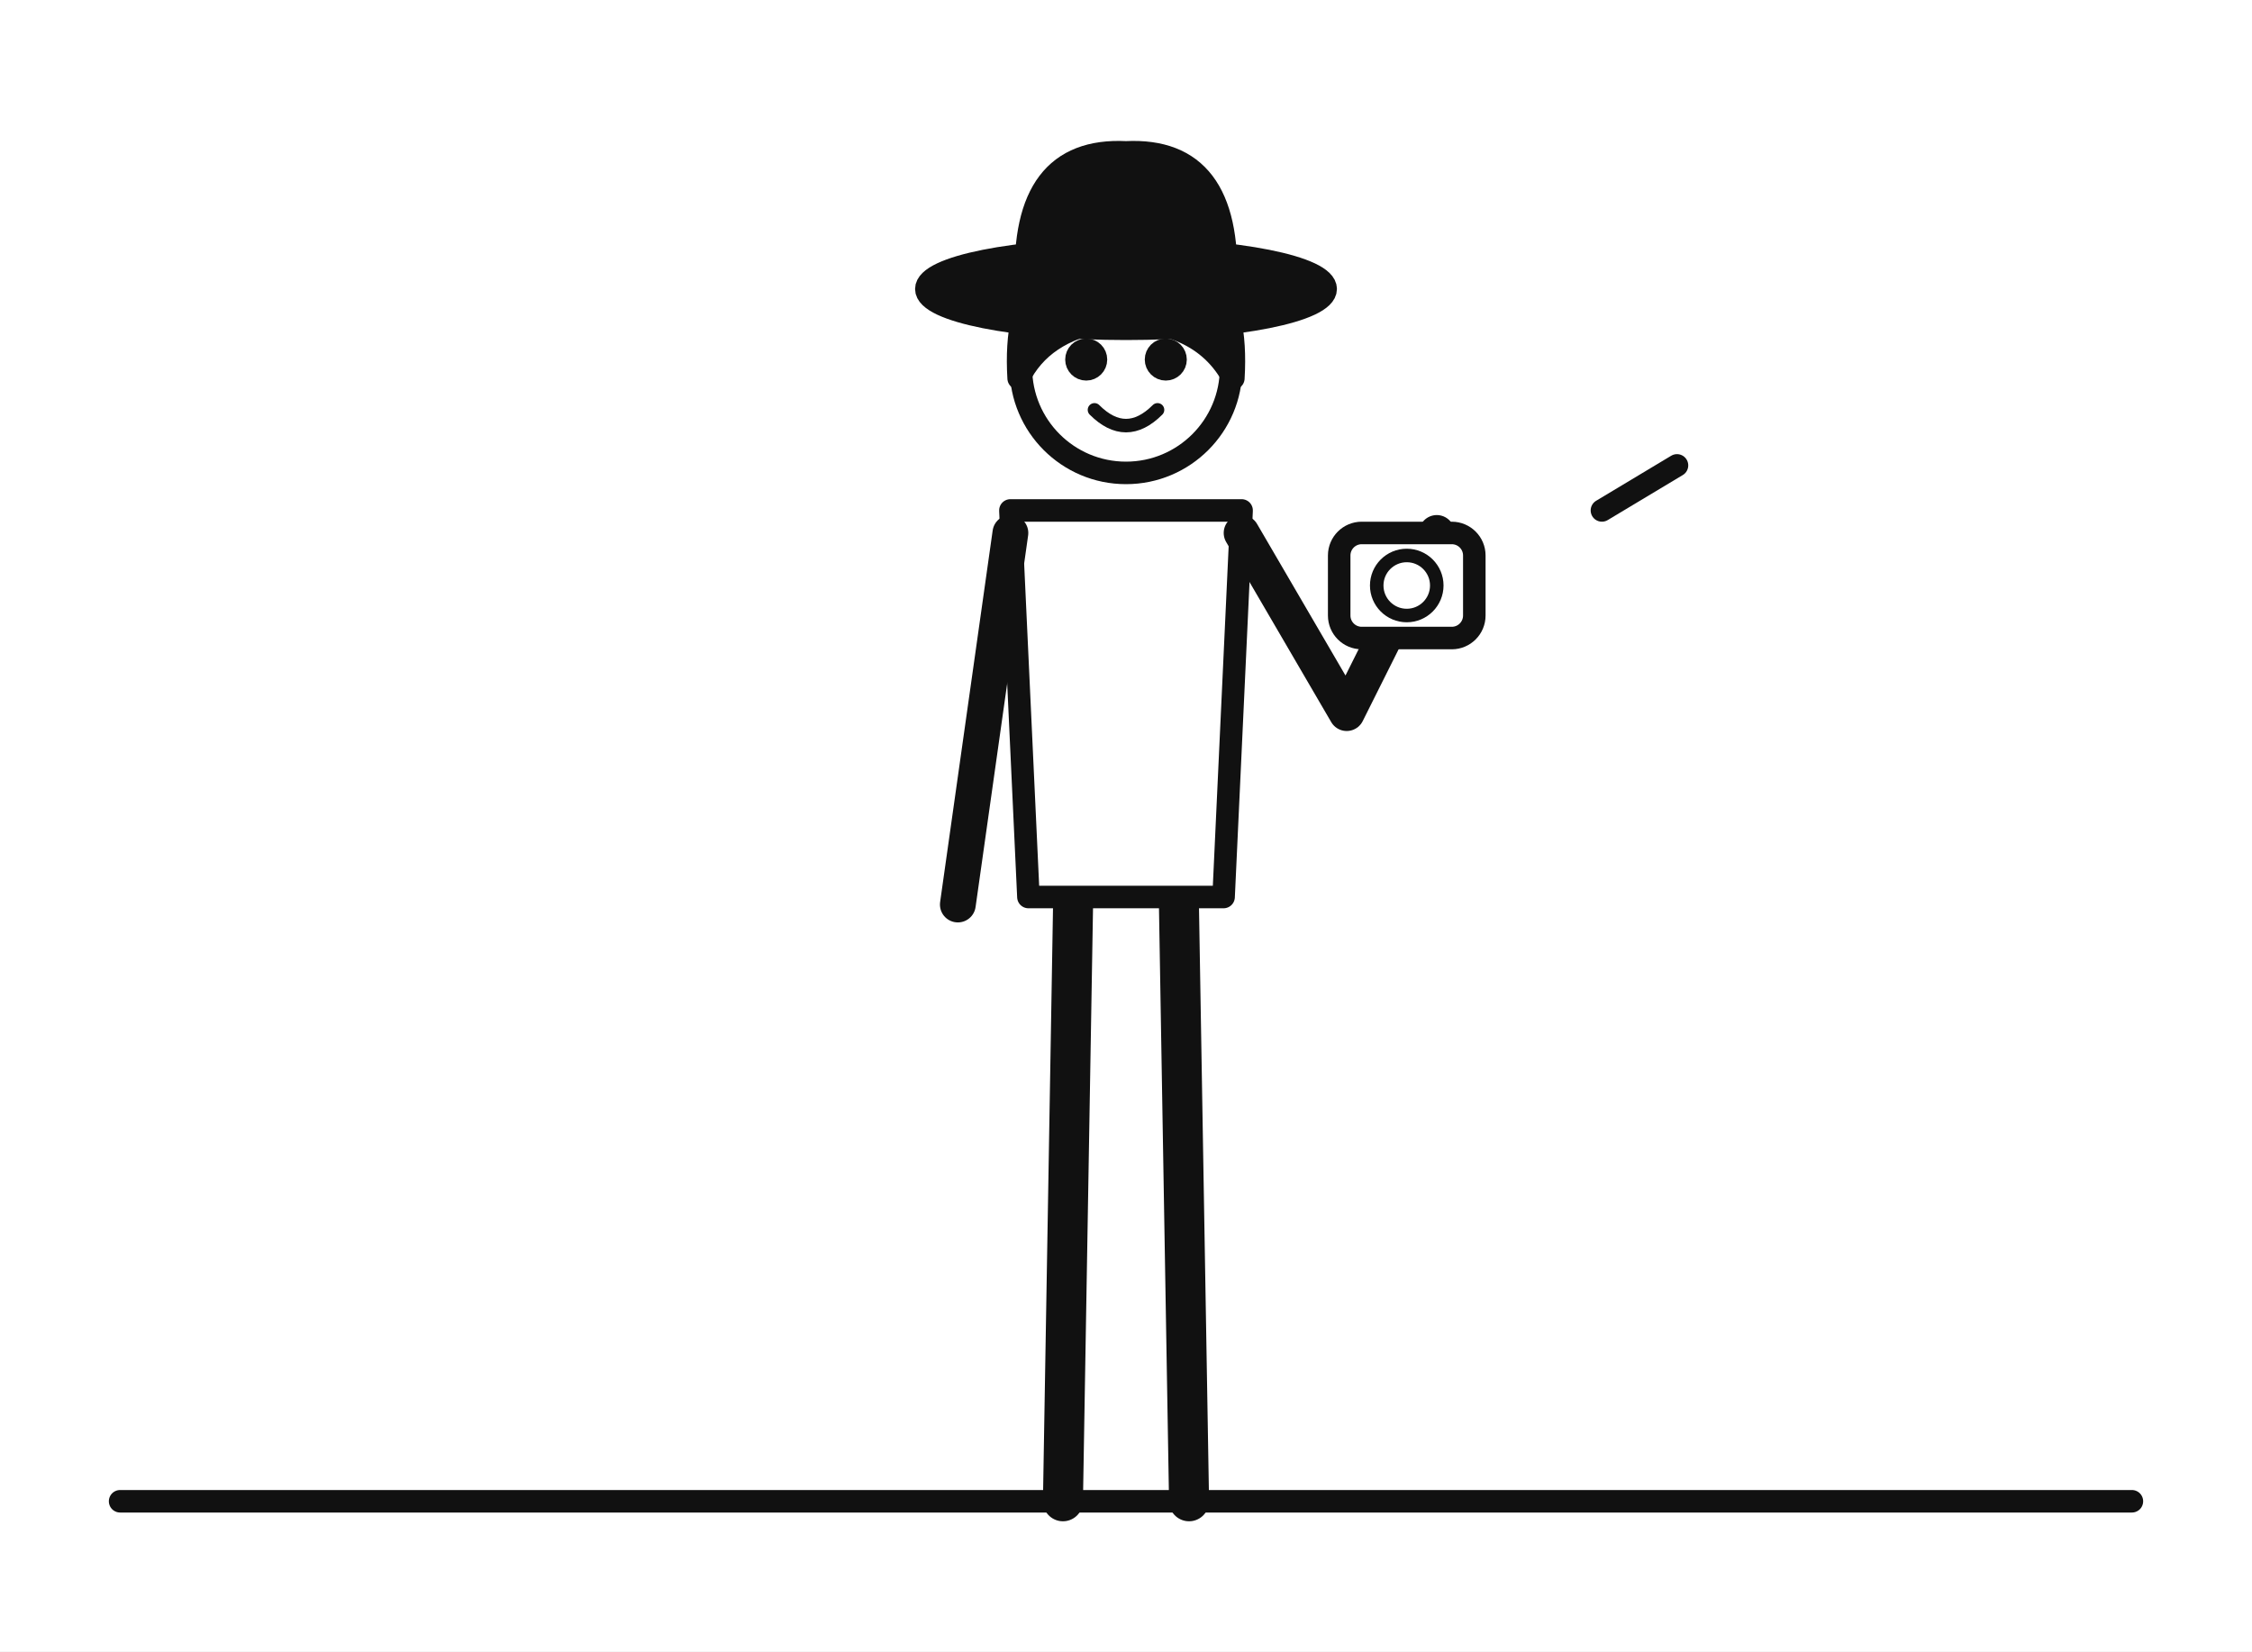
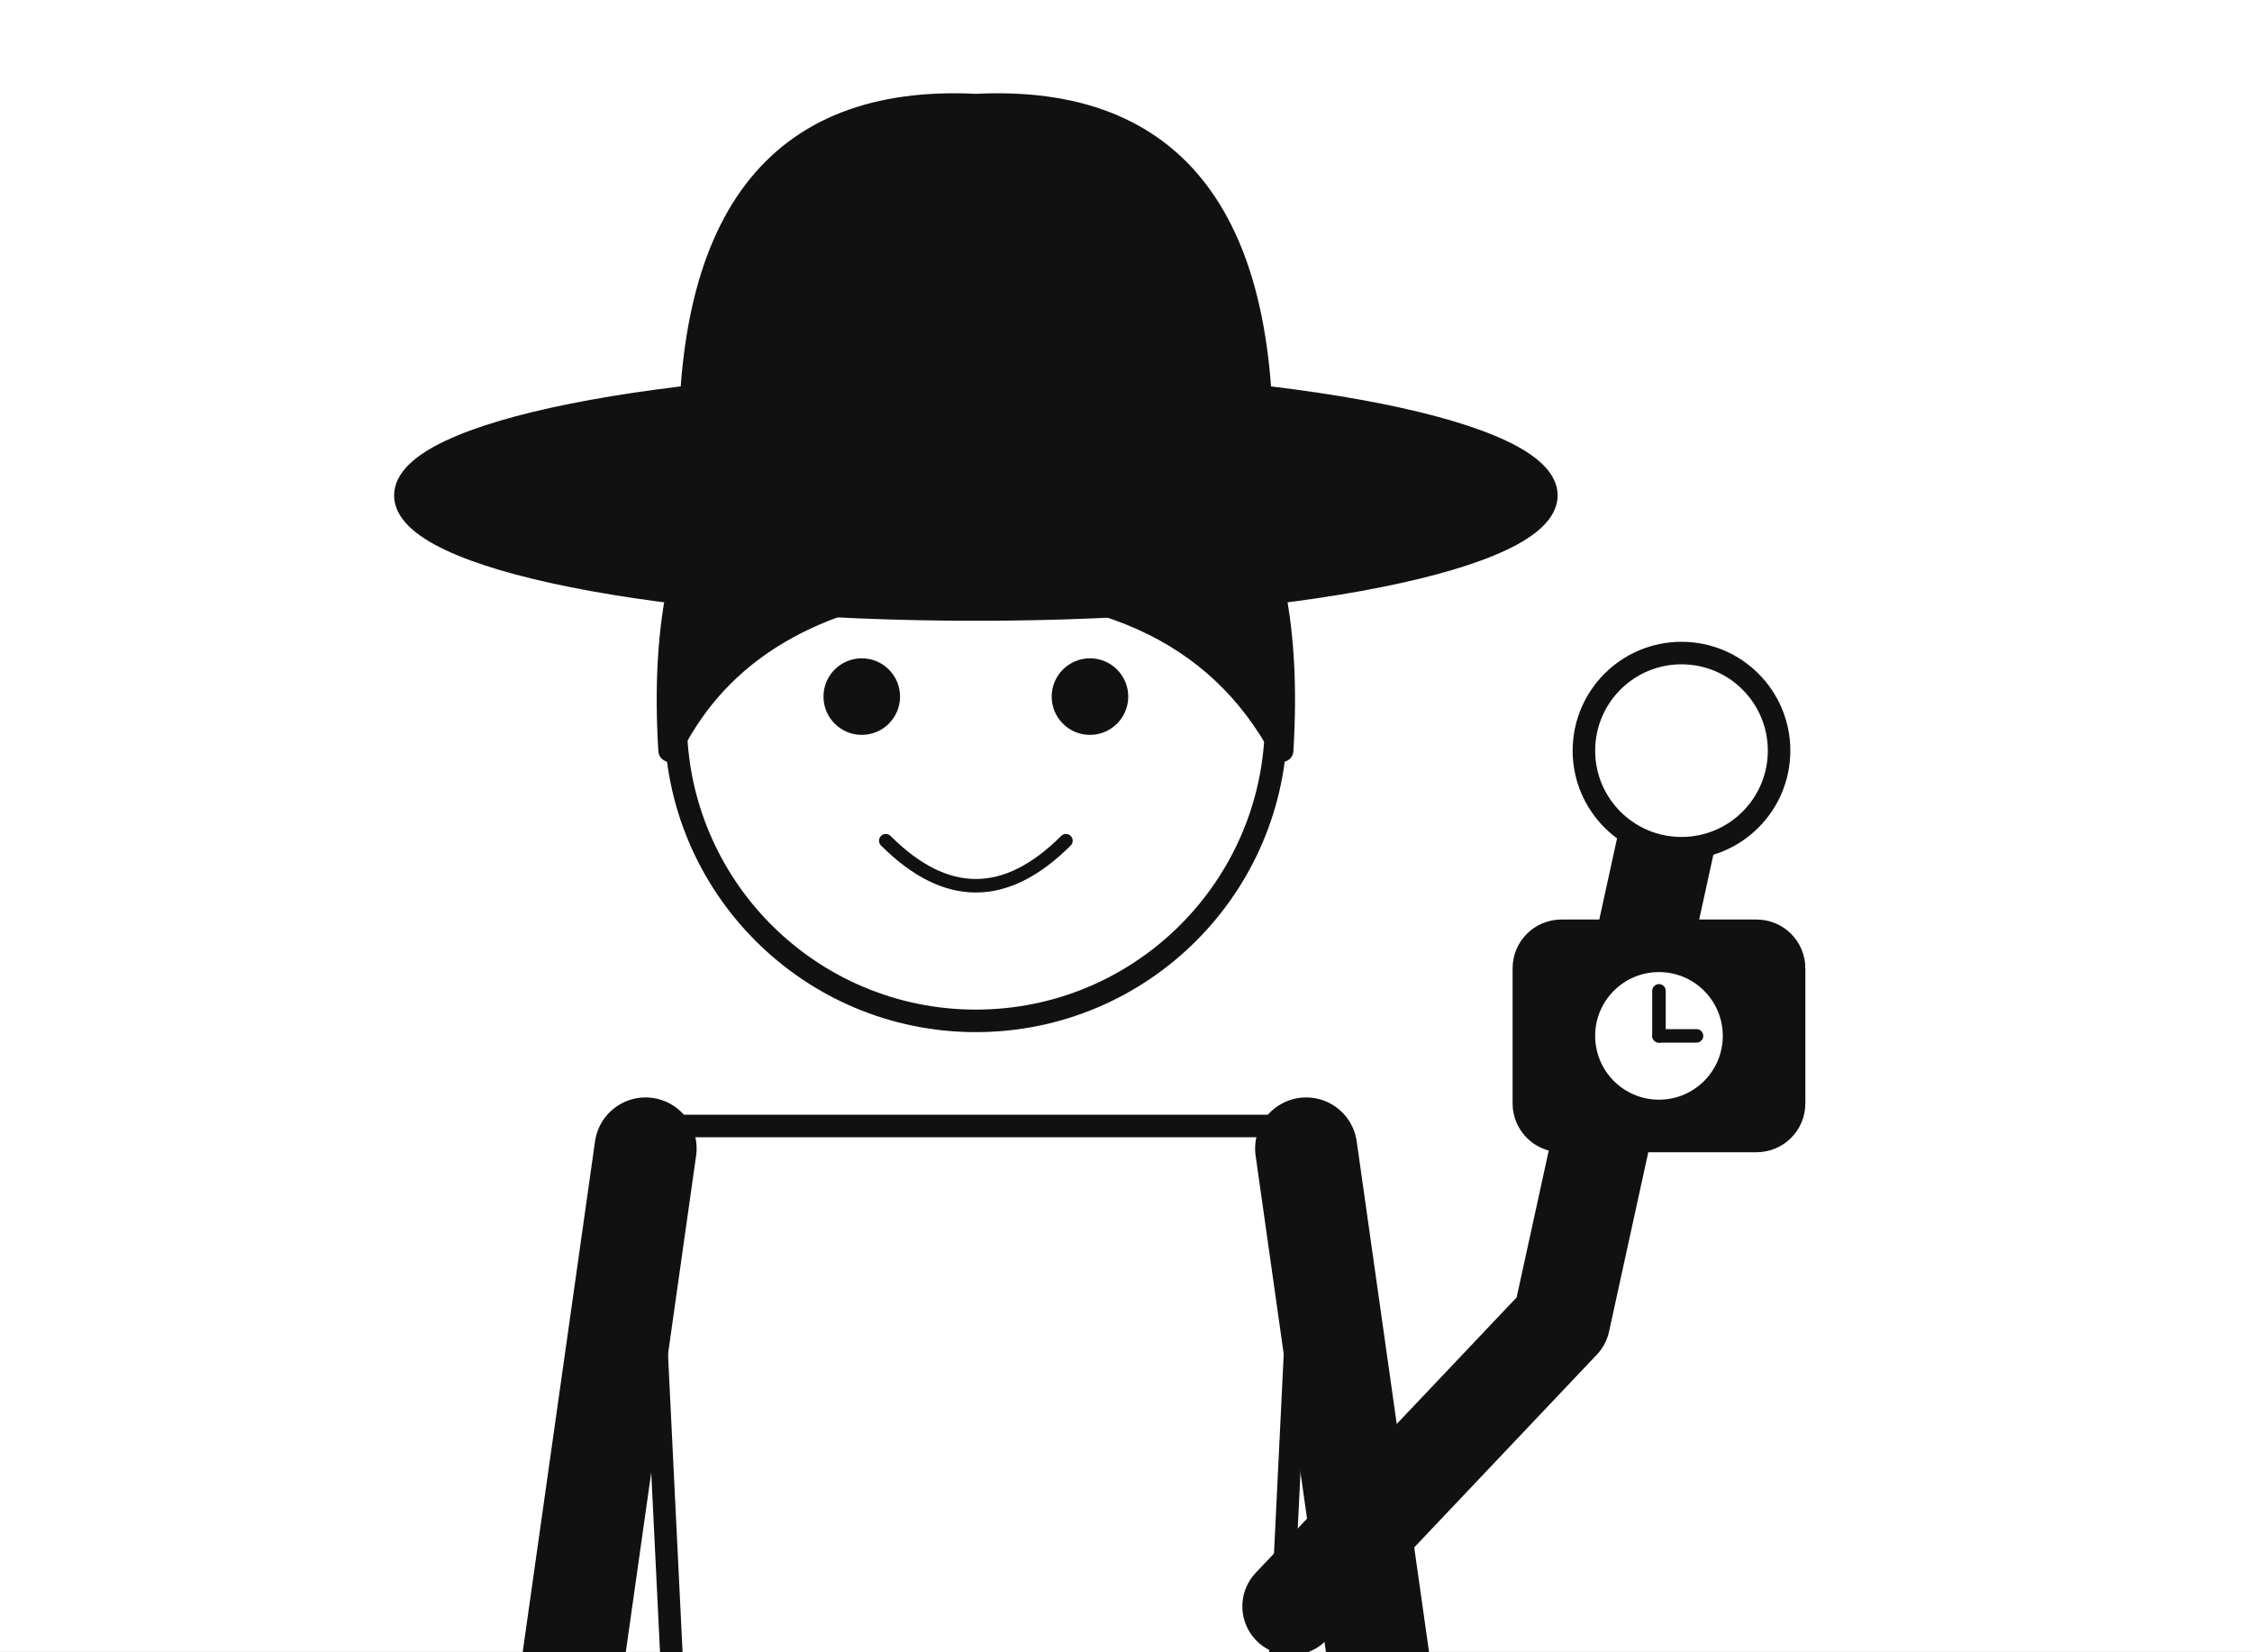
<svg xmlns="http://www.w3.org/2000/svg" viewBox="0 0 300 220">
  <style>.g{fill:none;stroke:#111;stroke-width:3;stroke-linecap:round;stroke-linejoin:round}.p{fill:#fff;stroke:#111;stroke-width:3;stroke-linejoin:round;stroke-linecap:round}.h{fill:#111;stroke:#111;stroke-width:3;stroke-linejoin:round;stroke-linecap:round}.a{fill:#9a9a9a;stroke:#111;stroke-width:3;stroke-linejoin:round;stroke-linecap:round}.t{fill:none;stroke:#111;stroke-width:1.8;stroke-linecap:round;stroke-linejoin:round}.w{fill:none;stroke:#fff;stroke-width:2.2;stroke-linecap:round}.m{fill:#d8342c;stroke:#111;stroke-width:3;stroke-linejoin:round}.hijau{fill:#3a9d4a;stroke:#111;stroke-width:3;stroke-linejoin:round}.biru{fill:#2f6fd6;stroke:#111;stroke-width:3;stroke-linejoin:round}.kuning{fill:#f2c230;stroke:#111;stroke-width:3;stroke-linejoin:round}.birutua{fill:#1c3470;stroke:#111;stroke-width:3;stroke-linejoin:round}.n{fill:#fff;stroke:none}text{font-family:'DFKai-SB','BiauKai','Kaiti TC','Noto Serif TC',serif;fill:#111}.d{font-family:'Segoe UI',Roboto,Arial,sans-serif;font-weight:700}</style>
  <rect width="300" height="220" fill="#fff" />
-   <polyline class="g" points="16,200 284,200" />
-   <polyline class="g" points="143,117.5 141.6,200" style="stroke-width:5.33" />
-   <polyline class="g" points="157,117.5 158.4,200" style="stroke-width:5.33" />
-   <polygon class="p" points="134.6,68 165.4,68 163,119.5 137,119.5" />
-   <polyline class="g" points="134.6,71 127.6,120.5" style="stroke-width:4.769" />
-   <polyline class="g" points="165.4,71 179.4,95 191.4,71" style="stroke-width:4.769" />
-   <circle class="p" cx="150" cy="49" r="14" />
-   <path class="h" d="M135.7 50.4 Q134.6 32.2 150 33.3 Q165.4 32.2 164.3 50.4 Q159.8 42 147.2 42.7 Q138.8 44.1 135.7 50.4 Z" />
-   <circle class="h" cx="144.7" cy="47.9" r="1.3" />
-   <circle class="h" cx="155.3" cy="47.9" r="1.3" />
-   <path class="t" d="M145.8 54.6 Q150 58.8 154.2 54.6" />
-   <ellipse class="h" cx="150" cy="38.5" rx="26.6" ry="5.3" />
-   <path class="h" d="M136.7 37.8 Q136 19.6 150 20.3 Q164 19.6 163.3 37.8 Z" />
-   <rect class="p" x="178.4" y="71" width="18" height="14" rx="3" />
-   <circle class="t" cx="187.4" cy="78" r="4" />
-   <polyline class="g" points="213.4,68 223.4,62" />
+   <polyline class="g" points="110,291.2 106,526.6" style="stroke-width:15.2" />
+   <polyline class="g" points="150,291.2 154,526.6" style="stroke-width:15.2" />
+   <polygon class="p" points="86,150 174,150 167,293.2 93,293.2" />
+   <polyline class="g" points="86,153 66,294.2" style="stroke-width:13.6" />
+   <polyline class="g" points="174,153 194,294.2" style="stroke-width:13.6" />
+   <circle class="p" cx="130" cy="96" r="40" />
+   <path class="h" d="M89.2 100 Q86 48 130 51.2 Q174 48 170.8 100 Q158 76 122 78 Q98 82 89.2 100 Z" />
+   <circle class="h" cx="114.8" cy="92.8" r="3.6" />
+   <circle class="h" cx="145.2" cy="92.8" r="3.6" />
+   <path class="t" d="M118 112 Q130 124 142 112" />
+   <ellipse class="h" cx="130" cy="66" rx="76" ry="15.2" />
+   <path class="h" d="M92 64 Q90 12 130 14 Q170 12 168 64 Z" />
+   <polyline class="g" points="172,214 208,176 222,112" style="stroke-width:13" />
+   <circle class="p" cx="224" cy="100" r="13" />
+   <rect class="h" x="203" y="124" width="36" height="28" rx="5" />
+   <circle class="p" cx="221" cy="138" r="10" />
+   <polyline class="t" points="221,138 221,132" />
+   <polyline class="t" points="221,138 226,138" />
</svg>
